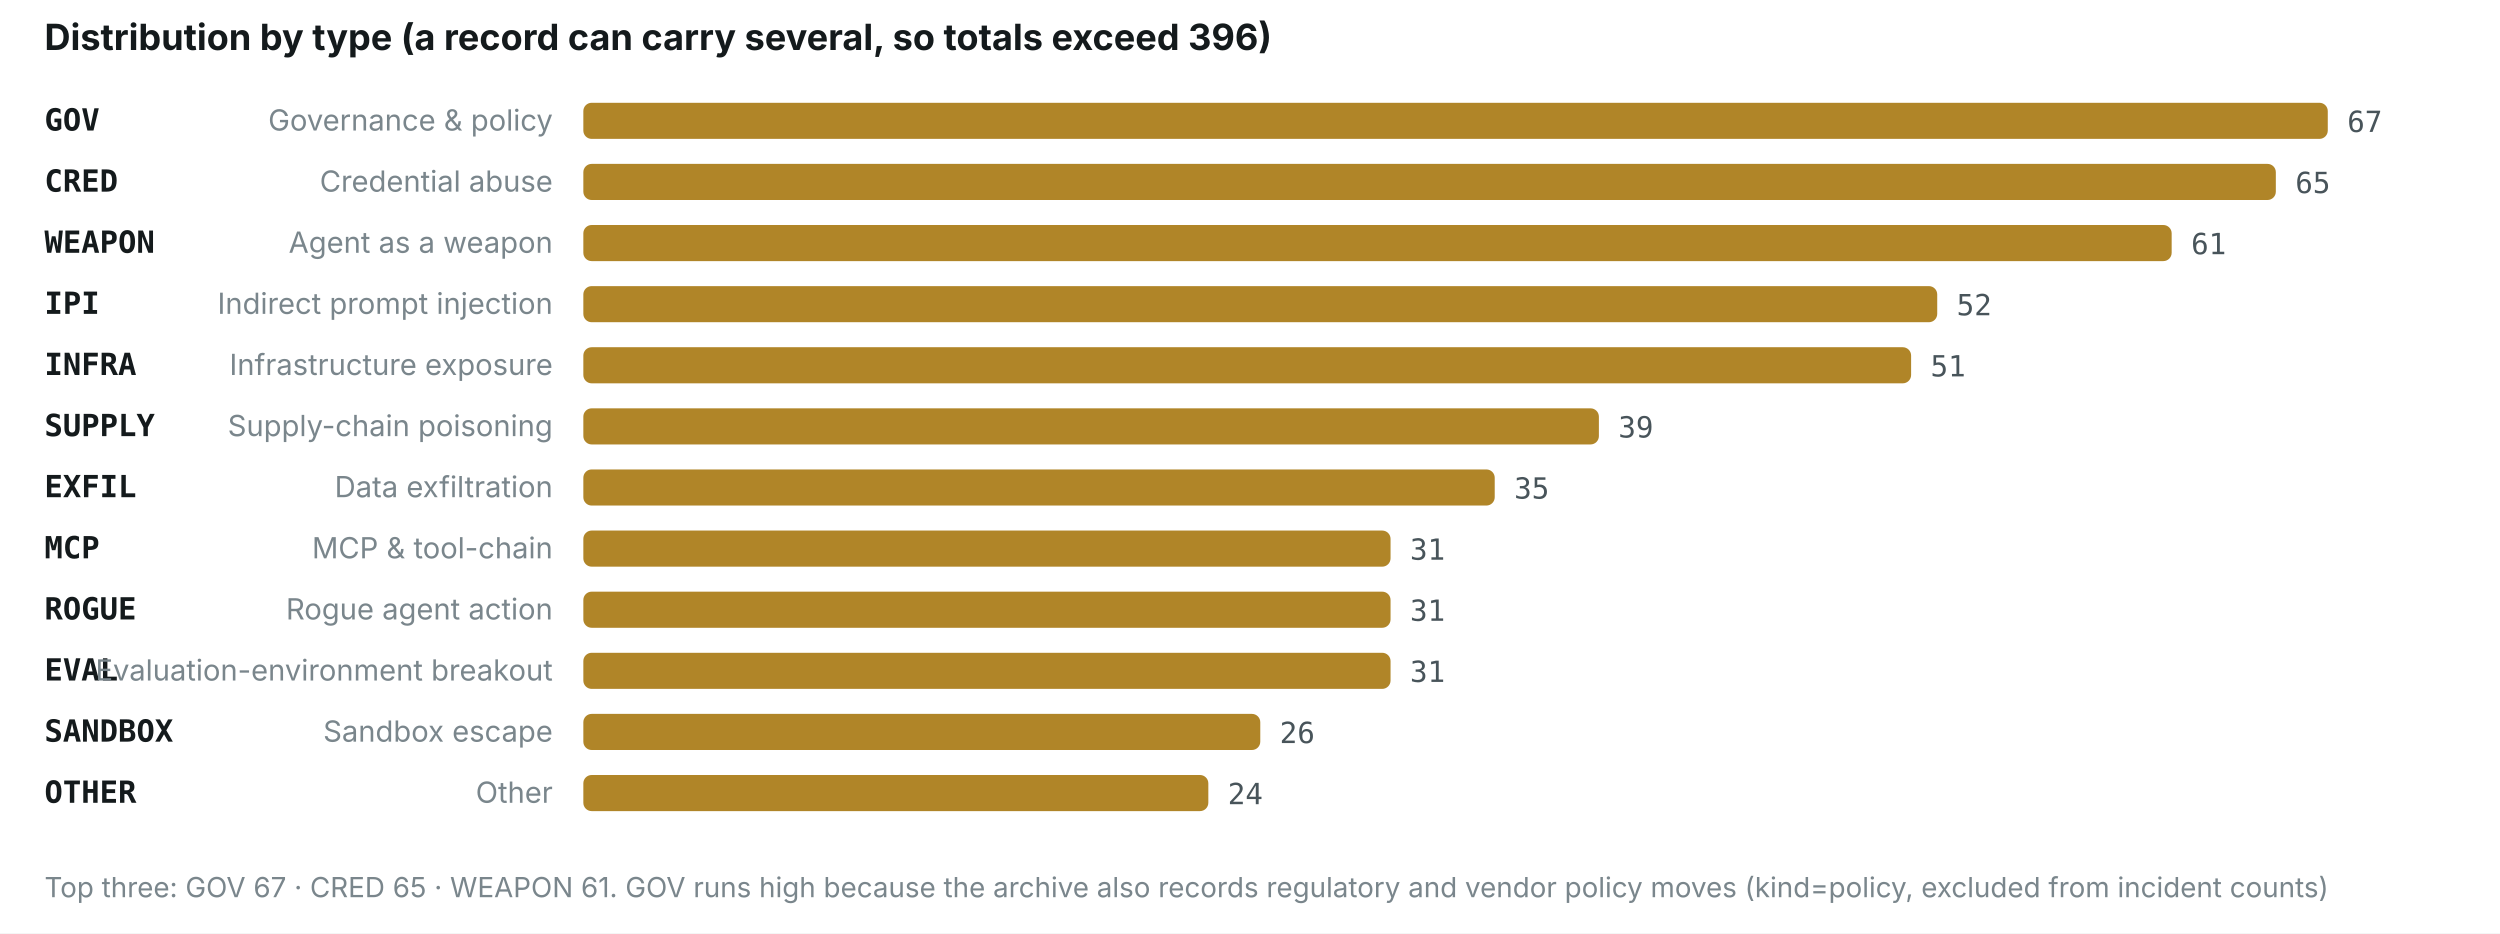
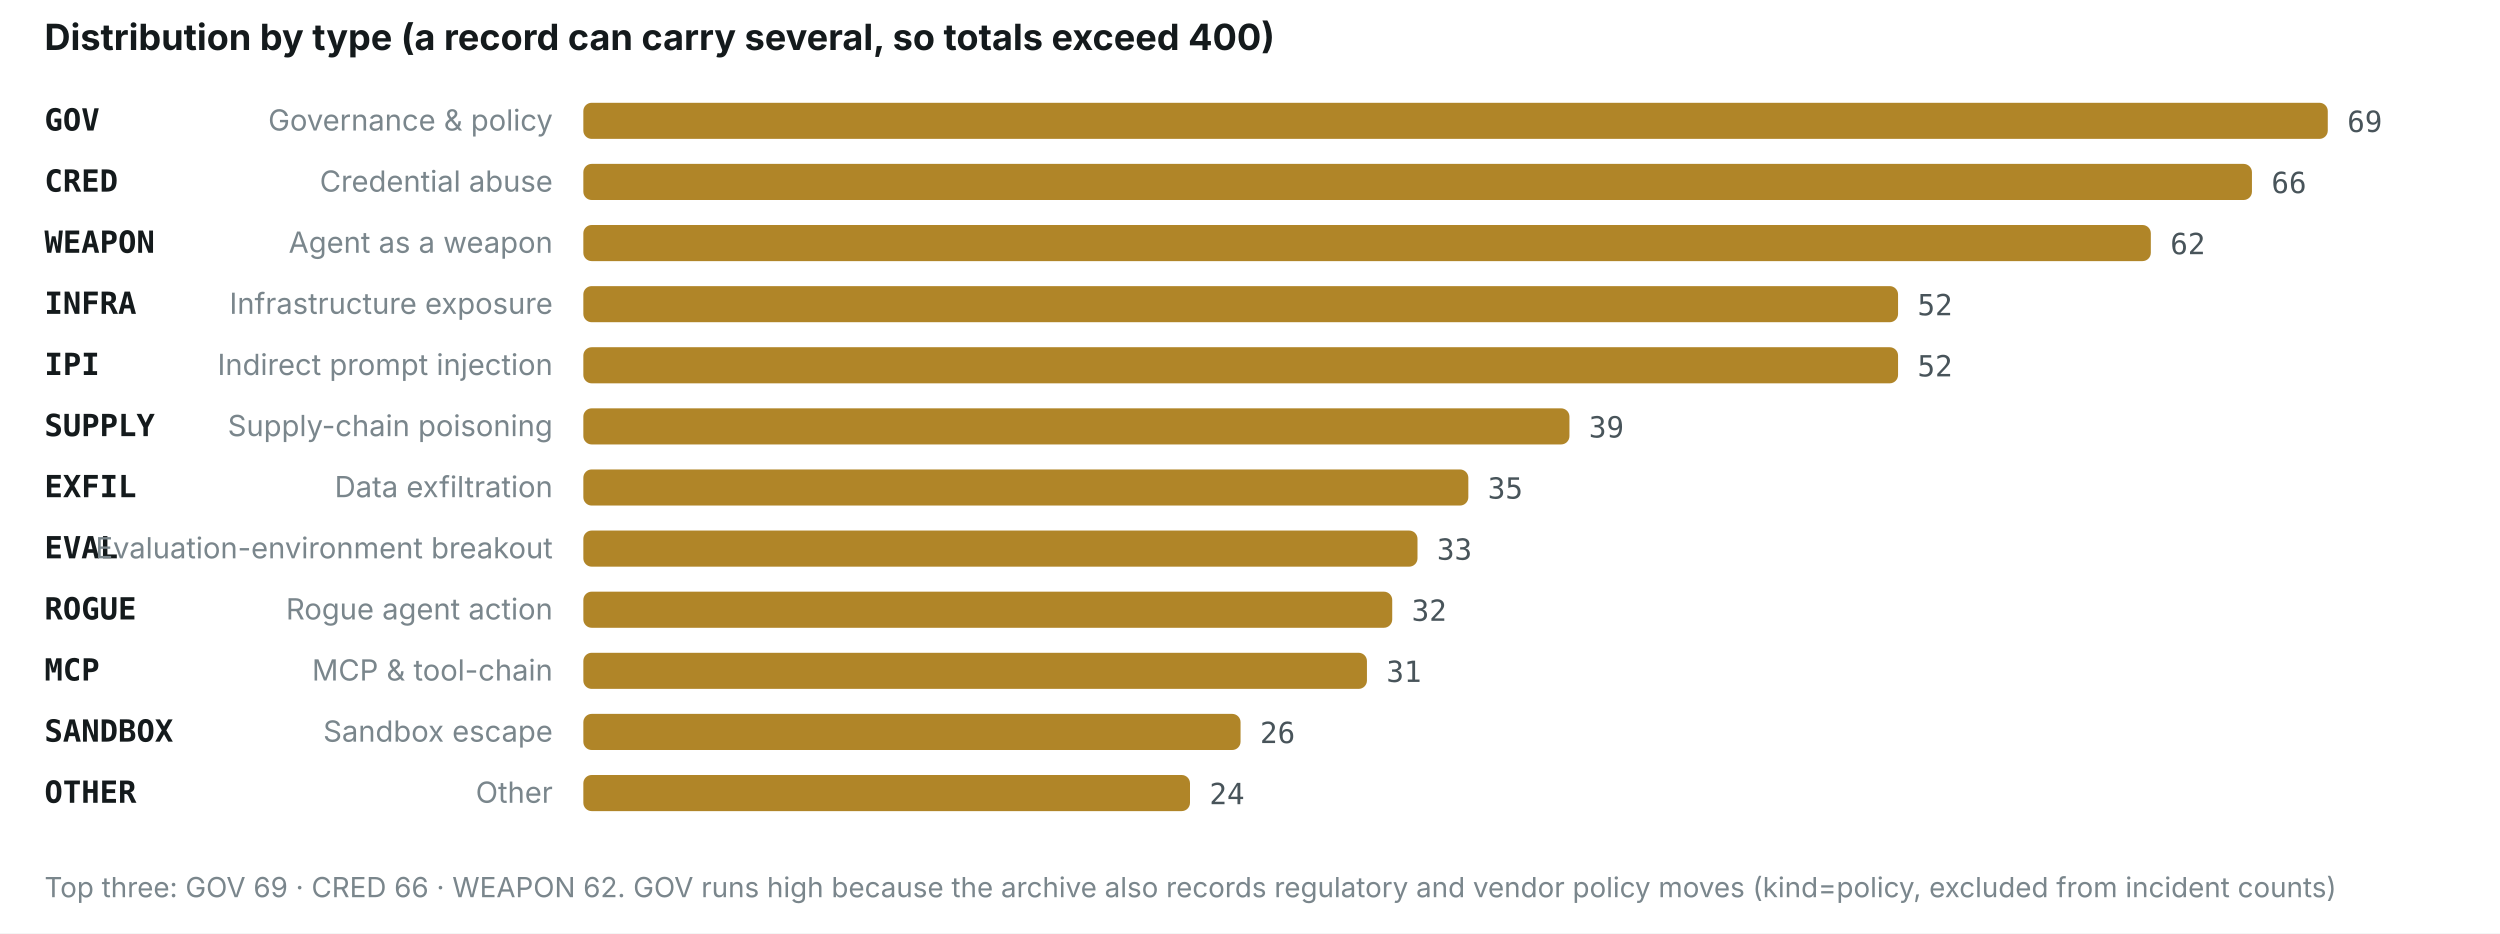
<svg xmlns="http://www.w3.org/2000/svg" viewBox="0 0 900 336" width="900" height="336" role="img" font-family="ui-sans-serif,-apple-system,'Segoe UI','PingFang SC','Microsoft YaHei',sans-serif">
  <rect width="900" height="336" fill="#FFFFFF" />
-   <text x="16" y="18" font-size="13" font-weight="700" fill="#141A1C">Distribution by type (a record can carry several, so totals exceed 396)</text>
+   <text x="16" y="18" font-size="13" font-weight="700" fill="#141A1C">Distribution by type (a record can carry several, so totals exceed 400)</text>
  <text x="16" y="47" font-size="11" fill="#141A1C" font-family="ui-monospace,'SF Mono','Cascadia Mono','Consolas',monospace" font-weight="600">GOV</text>
  <text x="199" y="47" font-size="10.5" text-anchor="end" fill="#7A868C">Governance &amp; policy</text>
  <rect x="210" y="37" width="628.0" height="13" rx="3" fill="#B08528" />
-   <text x="845.0" y="47.5" font-size="10.5" fill="#48545A" font-family="ui-monospace,'SF Mono','Cascadia Mono','Consolas',monospace">67</text>
+   <text x="845.0" y="47.5" font-size="10.5" fill="#48545A" font-family="ui-monospace,'SF Mono','Cascadia Mono','Consolas',monospace">69</text>
  <text x="16" y="69" font-size="11" fill="#141A1C" font-family="ui-monospace,'SF Mono','Cascadia Mono','Consolas',monospace" font-weight="600">CRED</text>
  <text x="199" y="69" font-size="10.5" text-anchor="end" fill="#7A868C">Credential abuse</text>
-   <rect x="210" y="59" width="609.3" height="13" rx="3" fill="#B08528" />
-   <text x="826.3" y="69.5" font-size="10.5" fill="#48545A" font-family="ui-monospace,'SF Mono','Cascadia Mono','Consolas',monospace">65</text>
+   <rect x="210" y="59" width="600.7" height="13" rx="3" fill="#B08528" />
+   <text x="817.7" y="69.5" font-size="10.5" fill="#48545A" font-family="ui-monospace,'SF Mono','Cascadia Mono','Consolas',monospace">66</text>
  <text x="16" y="91" font-size="11" fill="#141A1C" font-family="ui-monospace,'SF Mono','Cascadia Mono','Consolas',monospace" font-weight="600">WEAPON</text>
  <text x="199" y="91" font-size="10.5" text-anchor="end" fill="#7A868C">Agent as a weapon</text>
-   <rect x="210" y="81" width="571.8" height="13" rx="3" fill="#B08528" />
-   <text x="788.8" y="91.5" font-size="10.5" fill="#48545A" font-family="ui-monospace,'SF Mono','Cascadia Mono','Consolas',monospace">61</text>
-   <text x="16" y="113" font-size="11" fill="#141A1C" font-family="ui-monospace,'SF Mono','Cascadia Mono','Consolas',monospace" font-weight="600">IPI</text>
-   <text x="199" y="113" font-size="10.5" text-anchor="end" fill="#7A868C">Indirect prompt injection</text>
-   <rect x="210" y="103" width="487.4" height="13" rx="3" fill="#B08528" />
-   <text x="704.4" y="113.5" font-size="10.5" fill="#48545A" font-family="ui-monospace,'SF Mono','Cascadia Mono','Consolas',monospace">52</text>
-   <text x="16" y="135" font-size="11" fill="#141A1C" font-family="ui-monospace,'SF Mono','Cascadia Mono','Consolas',monospace" font-weight="600">INFRA</text>
-   <text x="199" y="135" font-size="10.5" text-anchor="end" fill="#7A868C">Infrastructure exposure</text>
-   <rect x="210" y="125" width="478.0" height="13" rx="3" fill="#B08528" />
-   <text x="695.0" y="135.5" font-size="10.5" fill="#48545A" font-family="ui-monospace,'SF Mono','Cascadia Mono','Consolas',monospace">51</text>
+   <rect x="210" y="81" width="564.3" height="13" rx="3" fill="#B08528" />
+   <text x="781.3" y="91.5" font-size="10.5" fill="#48545A" font-family="ui-monospace,'SF Mono','Cascadia Mono','Consolas',monospace">62</text>
+   <text x="16" y="113" font-size="11" fill="#141A1C" font-family="ui-monospace,'SF Mono','Cascadia Mono','Consolas',monospace" font-weight="600">INFRA</text>
+   <text x="199" y="113" font-size="10.5" text-anchor="end" fill="#7A868C">Infrastructure exposure</text>
+   <rect x="210" y="103" width="473.3" height="13" rx="3" fill="#B08528" />
+   <text x="690.3" y="113.5" font-size="10.5" fill="#48545A" font-family="ui-monospace,'SF Mono','Cascadia Mono','Consolas',monospace">52</text>
+   <text x="16" y="135" font-size="11" fill="#141A1C" font-family="ui-monospace,'SF Mono','Cascadia Mono','Consolas',monospace" font-weight="600">IPI</text>
+   <text x="199" y="135" font-size="10.5" text-anchor="end" fill="#7A868C">Indirect prompt injection</text>
+   <rect x="210" y="125" width="473.3" height="13" rx="3" fill="#B08528" />
+   <text x="690.3" y="135.5" font-size="10.5" fill="#48545A" font-family="ui-monospace,'SF Mono','Cascadia Mono','Consolas',monospace">52</text>
  <text x="16" y="157" font-size="11" fill="#141A1C" font-family="ui-monospace,'SF Mono','Cascadia Mono','Consolas',monospace" font-weight="600">SUPPLY</text>
  <text x="199" y="157" font-size="10.5" text-anchor="end" fill="#7A868C">Supply-chain poisoning</text>
-   <rect x="210" y="147" width="365.6" height="13" rx="3" fill="#B08528" />
-   <text x="582.6" y="157.5" font-size="10.5" fill="#48545A" font-family="ui-monospace,'SF Mono','Cascadia Mono','Consolas',monospace">39</text>
+   <rect x="210" y="147" width="355.0" height="13" rx="3" fill="#B08528" />
+   <text x="572.0" y="157.5" font-size="10.5" fill="#48545A" font-family="ui-monospace,'SF Mono','Cascadia Mono','Consolas',monospace">39</text>
  <text x="16" y="179" font-size="11" fill="#141A1C" font-family="ui-monospace,'SF Mono','Cascadia Mono','Consolas',monospace" font-weight="600">EXFIL</text>
  <text x="199" y="179" font-size="10.5" text-anchor="end" fill="#7A868C">Data exfiltration</text>
-   <rect x="210" y="169" width="328.1" height="13" rx="3" fill="#B08528" />
-   <text x="545.1" y="179.5" font-size="10.5" fill="#48545A" font-family="ui-monospace,'SF Mono','Cascadia Mono','Consolas',monospace">35</text>
-   <text x="16" y="201" font-size="11" fill="#141A1C" font-family="ui-monospace,'SF Mono','Cascadia Mono','Consolas',monospace" font-weight="600">MCP</text>
-   <text x="199" y="201" font-size="10.5" text-anchor="end" fill="#7A868C">MCP &amp; tool-chain</text>
-   <rect x="210" y="191" width="290.6" height="13" rx="3" fill="#B08528" />
-   <text x="507.6" y="201.5" font-size="10.5" fill="#48545A" font-family="ui-monospace,'SF Mono','Cascadia Mono','Consolas',monospace">31</text>
+   <rect x="210" y="169" width="318.6" height="13" rx="3" fill="#B08528" />
+   <text x="535.6" y="179.5" font-size="10.5" fill="#48545A" font-family="ui-monospace,'SF Mono','Cascadia Mono','Consolas',monospace">35</text>
+   <text x="16" y="201" font-size="11" fill="#141A1C" font-family="ui-monospace,'SF Mono','Cascadia Mono','Consolas',monospace" font-weight="600">EVAL</text>
+   <text x="199" y="201" font-size="10.5" text-anchor="end" fill="#7A868C">Evaluation-environment breakout</text>
+   <rect x="210" y="191" width="300.3" height="13" rx="3" fill="#B08528" />
+   <text x="517.3" y="201.5" font-size="10.5" fill="#48545A" font-family="ui-monospace,'SF Mono','Cascadia Mono','Consolas',monospace">33</text>
  <text x="16" y="223" font-size="11" fill="#141A1C" font-family="ui-monospace,'SF Mono','Cascadia Mono','Consolas',monospace" font-weight="600">ROGUE</text>
  <text x="199" y="223" font-size="10.5" text-anchor="end" fill="#7A868C">Rogue agent action</text>
-   <rect x="210" y="213" width="290.6" height="13" rx="3" fill="#B08528" />
-   <text x="507.6" y="223.5" font-size="10.5" fill="#48545A" font-family="ui-monospace,'SF Mono','Cascadia Mono','Consolas',monospace">31</text>
-   <text x="16" y="245" font-size="11" fill="#141A1C" font-family="ui-monospace,'SF Mono','Cascadia Mono','Consolas',monospace" font-weight="600">EVAL</text>
-   <text x="199" y="245" font-size="10.5" text-anchor="end" fill="#7A868C">Evaluation-environment breakout</text>
-   <rect x="210" y="235" width="290.6" height="13" rx="3" fill="#B08528" />
-   <text x="507.6" y="245.5" font-size="10.5" fill="#48545A" font-family="ui-monospace,'SF Mono','Cascadia Mono','Consolas',monospace">31</text>
+   <rect x="210" y="213" width="291.2" height="13" rx="3" fill="#B08528" />
+   <text x="508.2" y="223.5" font-size="10.5" fill="#48545A" font-family="ui-monospace,'SF Mono','Cascadia Mono','Consolas',monospace">32</text>
+   <text x="16" y="245" font-size="11" fill="#141A1C" font-family="ui-monospace,'SF Mono','Cascadia Mono','Consolas',monospace" font-weight="600">MCP</text>
+   <text x="199" y="245" font-size="10.5" text-anchor="end" fill="#7A868C">MCP &amp; tool-chain</text>
+   <rect x="210" y="235" width="282.1" height="13" rx="3" fill="#B08528" />
+   <text x="499.1" y="245.5" font-size="10.5" fill="#48545A" font-family="ui-monospace,'SF Mono','Cascadia Mono','Consolas',monospace">31</text>
  <text x="16" y="267" font-size="11" fill="#141A1C" font-family="ui-monospace,'SF Mono','Cascadia Mono','Consolas',monospace" font-weight="600">SANDBOX</text>
  <text x="199" y="267" font-size="10.5" text-anchor="end" fill="#7A868C">Sandbox escape</text>
-   <rect x="210" y="257" width="243.7" height="13" rx="3" fill="#B08528" />
-   <text x="460.7" y="267.5" font-size="10.5" fill="#48545A" font-family="ui-monospace,'SF Mono','Cascadia Mono','Consolas',monospace">26</text>
+   <rect x="210" y="257" width="236.6" height="13" rx="3" fill="#B08528" />
+   <text x="453.6" y="267.5" font-size="10.5" fill="#48545A" font-family="ui-monospace,'SF Mono','Cascadia Mono','Consolas',monospace">26</text>
  <text x="16" y="289" font-size="11" fill="#141A1C" font-family="ui-monospace,'SF Mono','Cascadia Mono','Consolas',monospace" font-weight="600">OTHER</text>
  <text x="199" y="289" font-size="10.5" text-anchor="end" fill="#7A868C">Other</text>
-   <rect x="210" y="279" width="225.0" height="13" rx="3" fill="#B08528" />
-   <text x="442.0" y="289.5" font-size="10.5" fill="#48545A" font-family="ui-monospace,'SF Mono','Cascadia Mono','Consolas',monospace">24</text>
-   <text x="16" y="323" font-size="10" fill="#7A868C">Top three: GOV 67 · CRED 65 · WEAPON 61. GOV runs high because the archive also records regulatory and vendor policy moves (kind=policy, excluded from incident counts)</text>
+   <rect x="210" y="279" width="218.4" height="13" rx="3" fill="#B08528" />
+   <text x="435.4" y="289.5" font-size="10.5" fill="#48545A" font-family="ui-monospace,'SF Mono','Cascadia Mono','Consolas',monospace">24</text>
+   <text x="16" y="323" font-size="10" fill="#7A868C">Top three: GOV 69 · CRED 66 · WEAPON 62. GOV runs high because the archive also records regulatory and vendor policy moves (kind=policy, excluded from incident counts)</text>
</svg>
